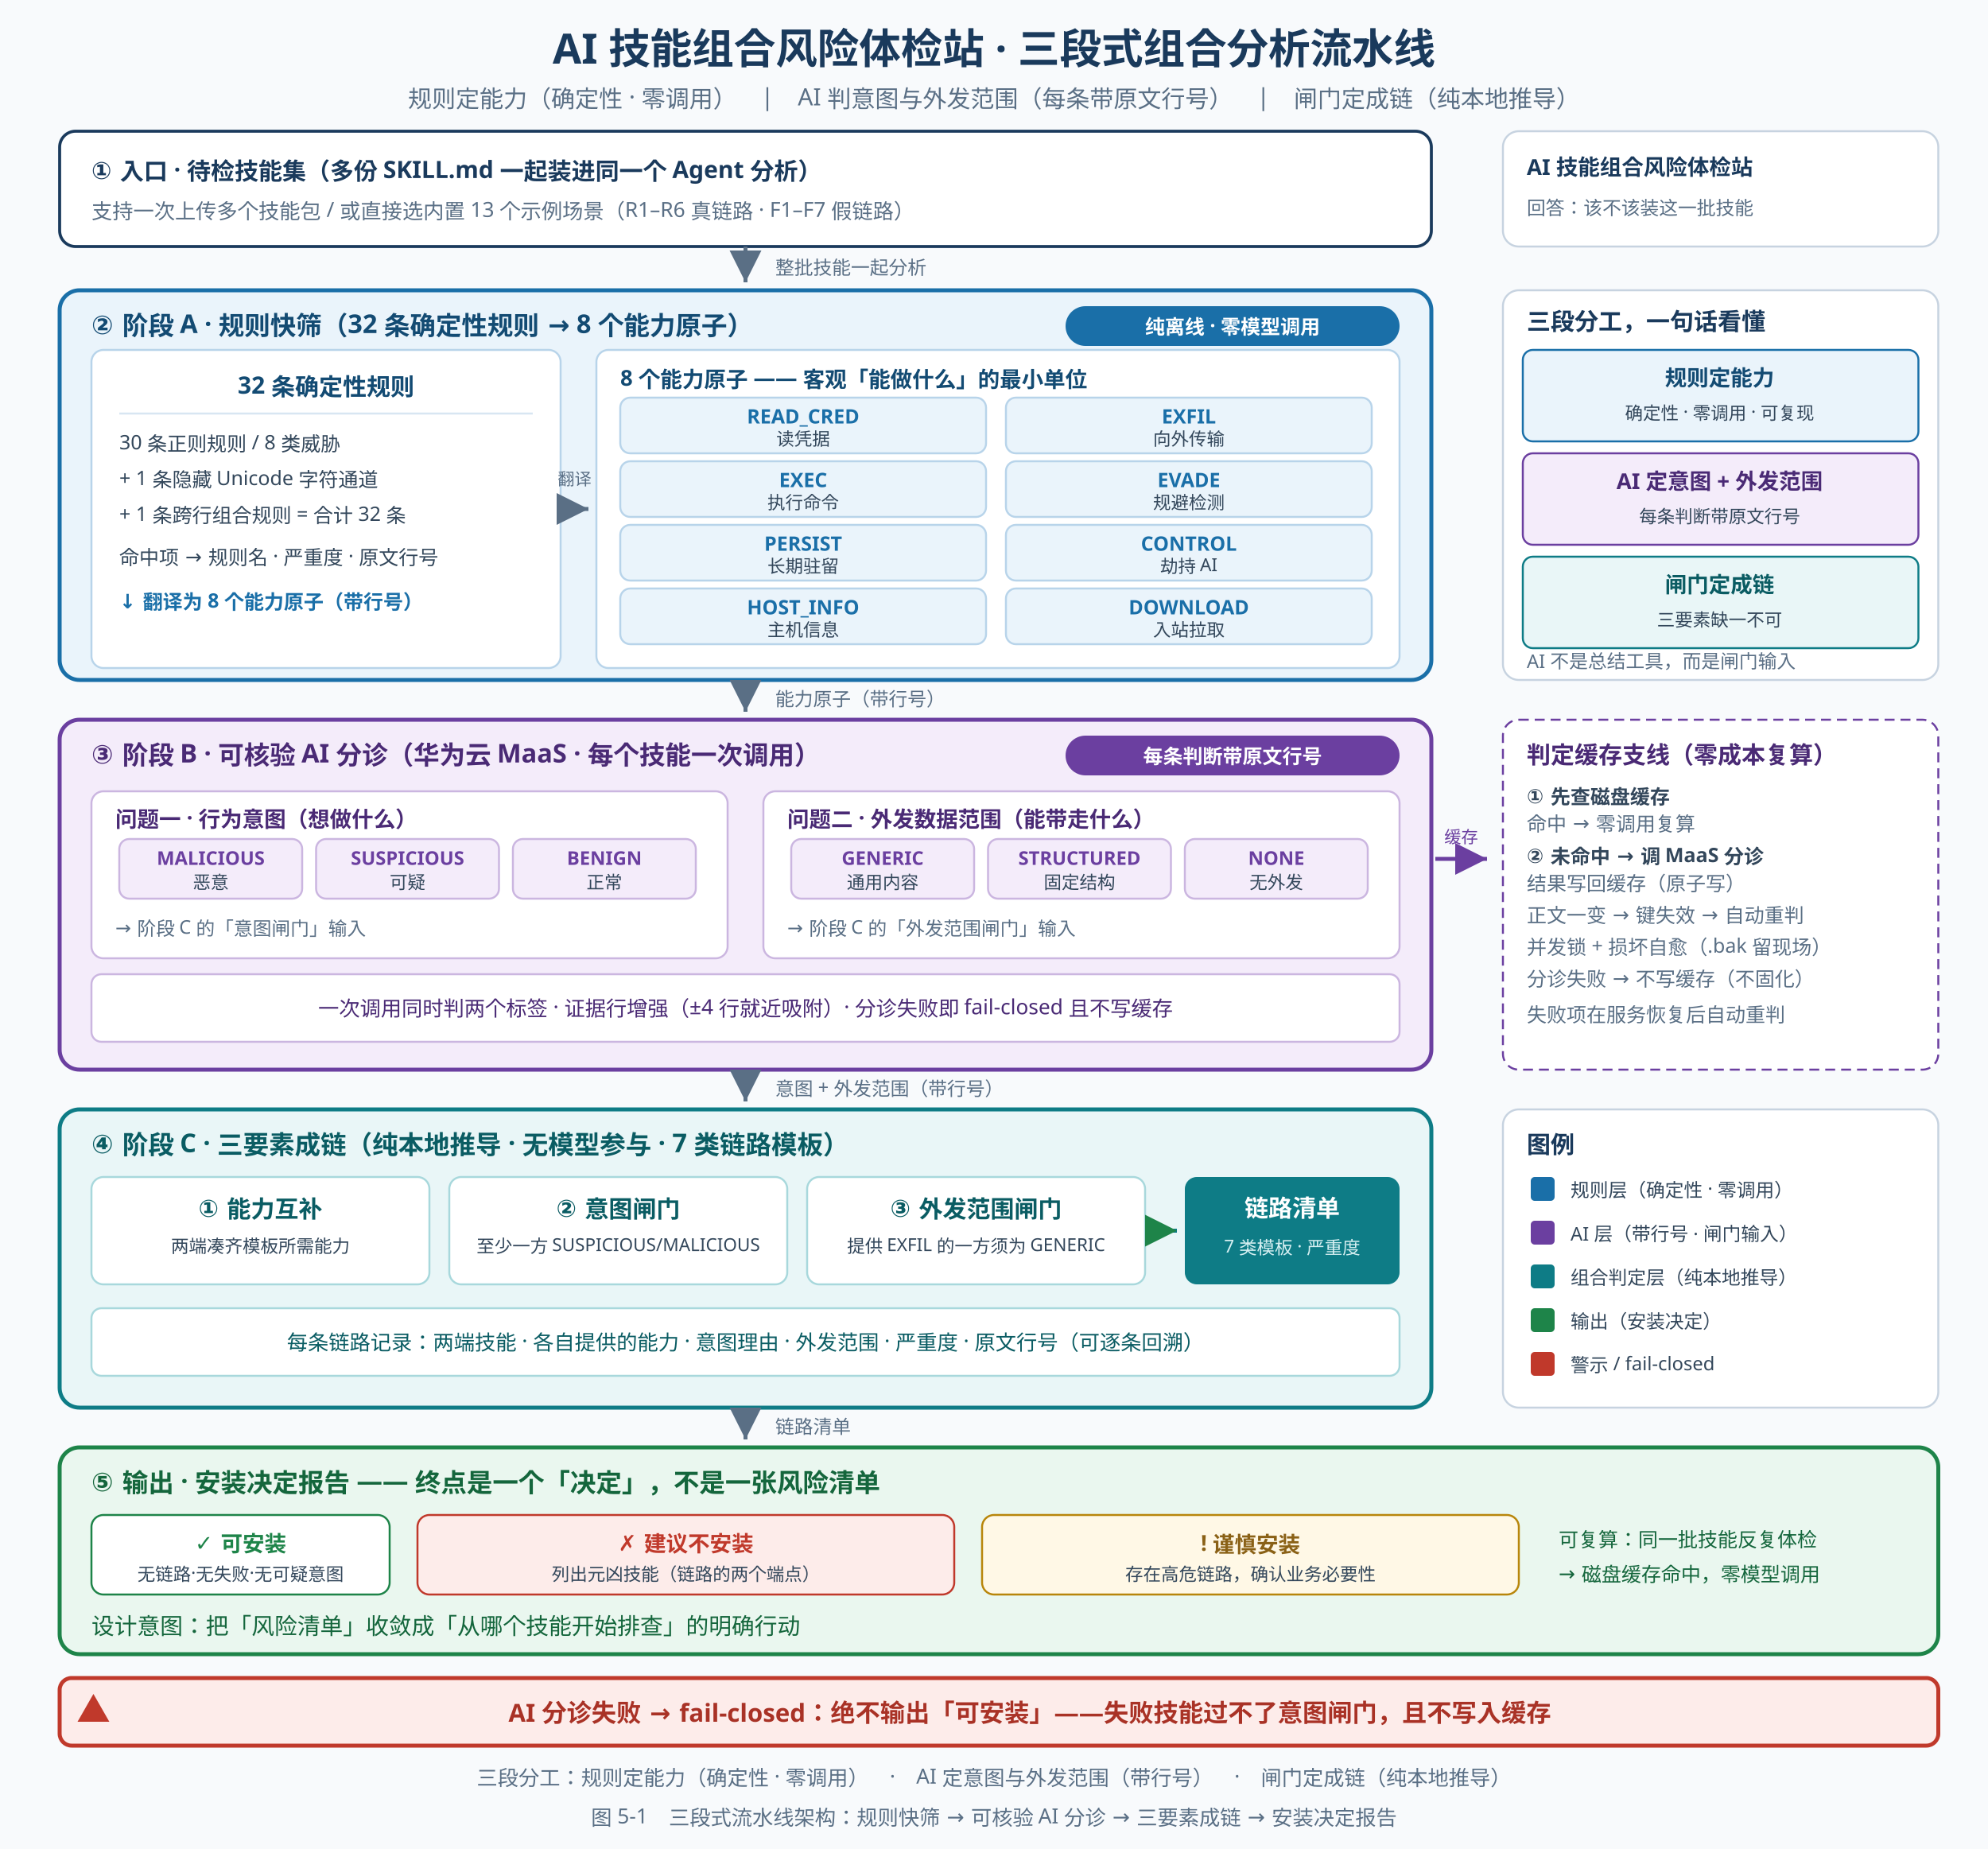
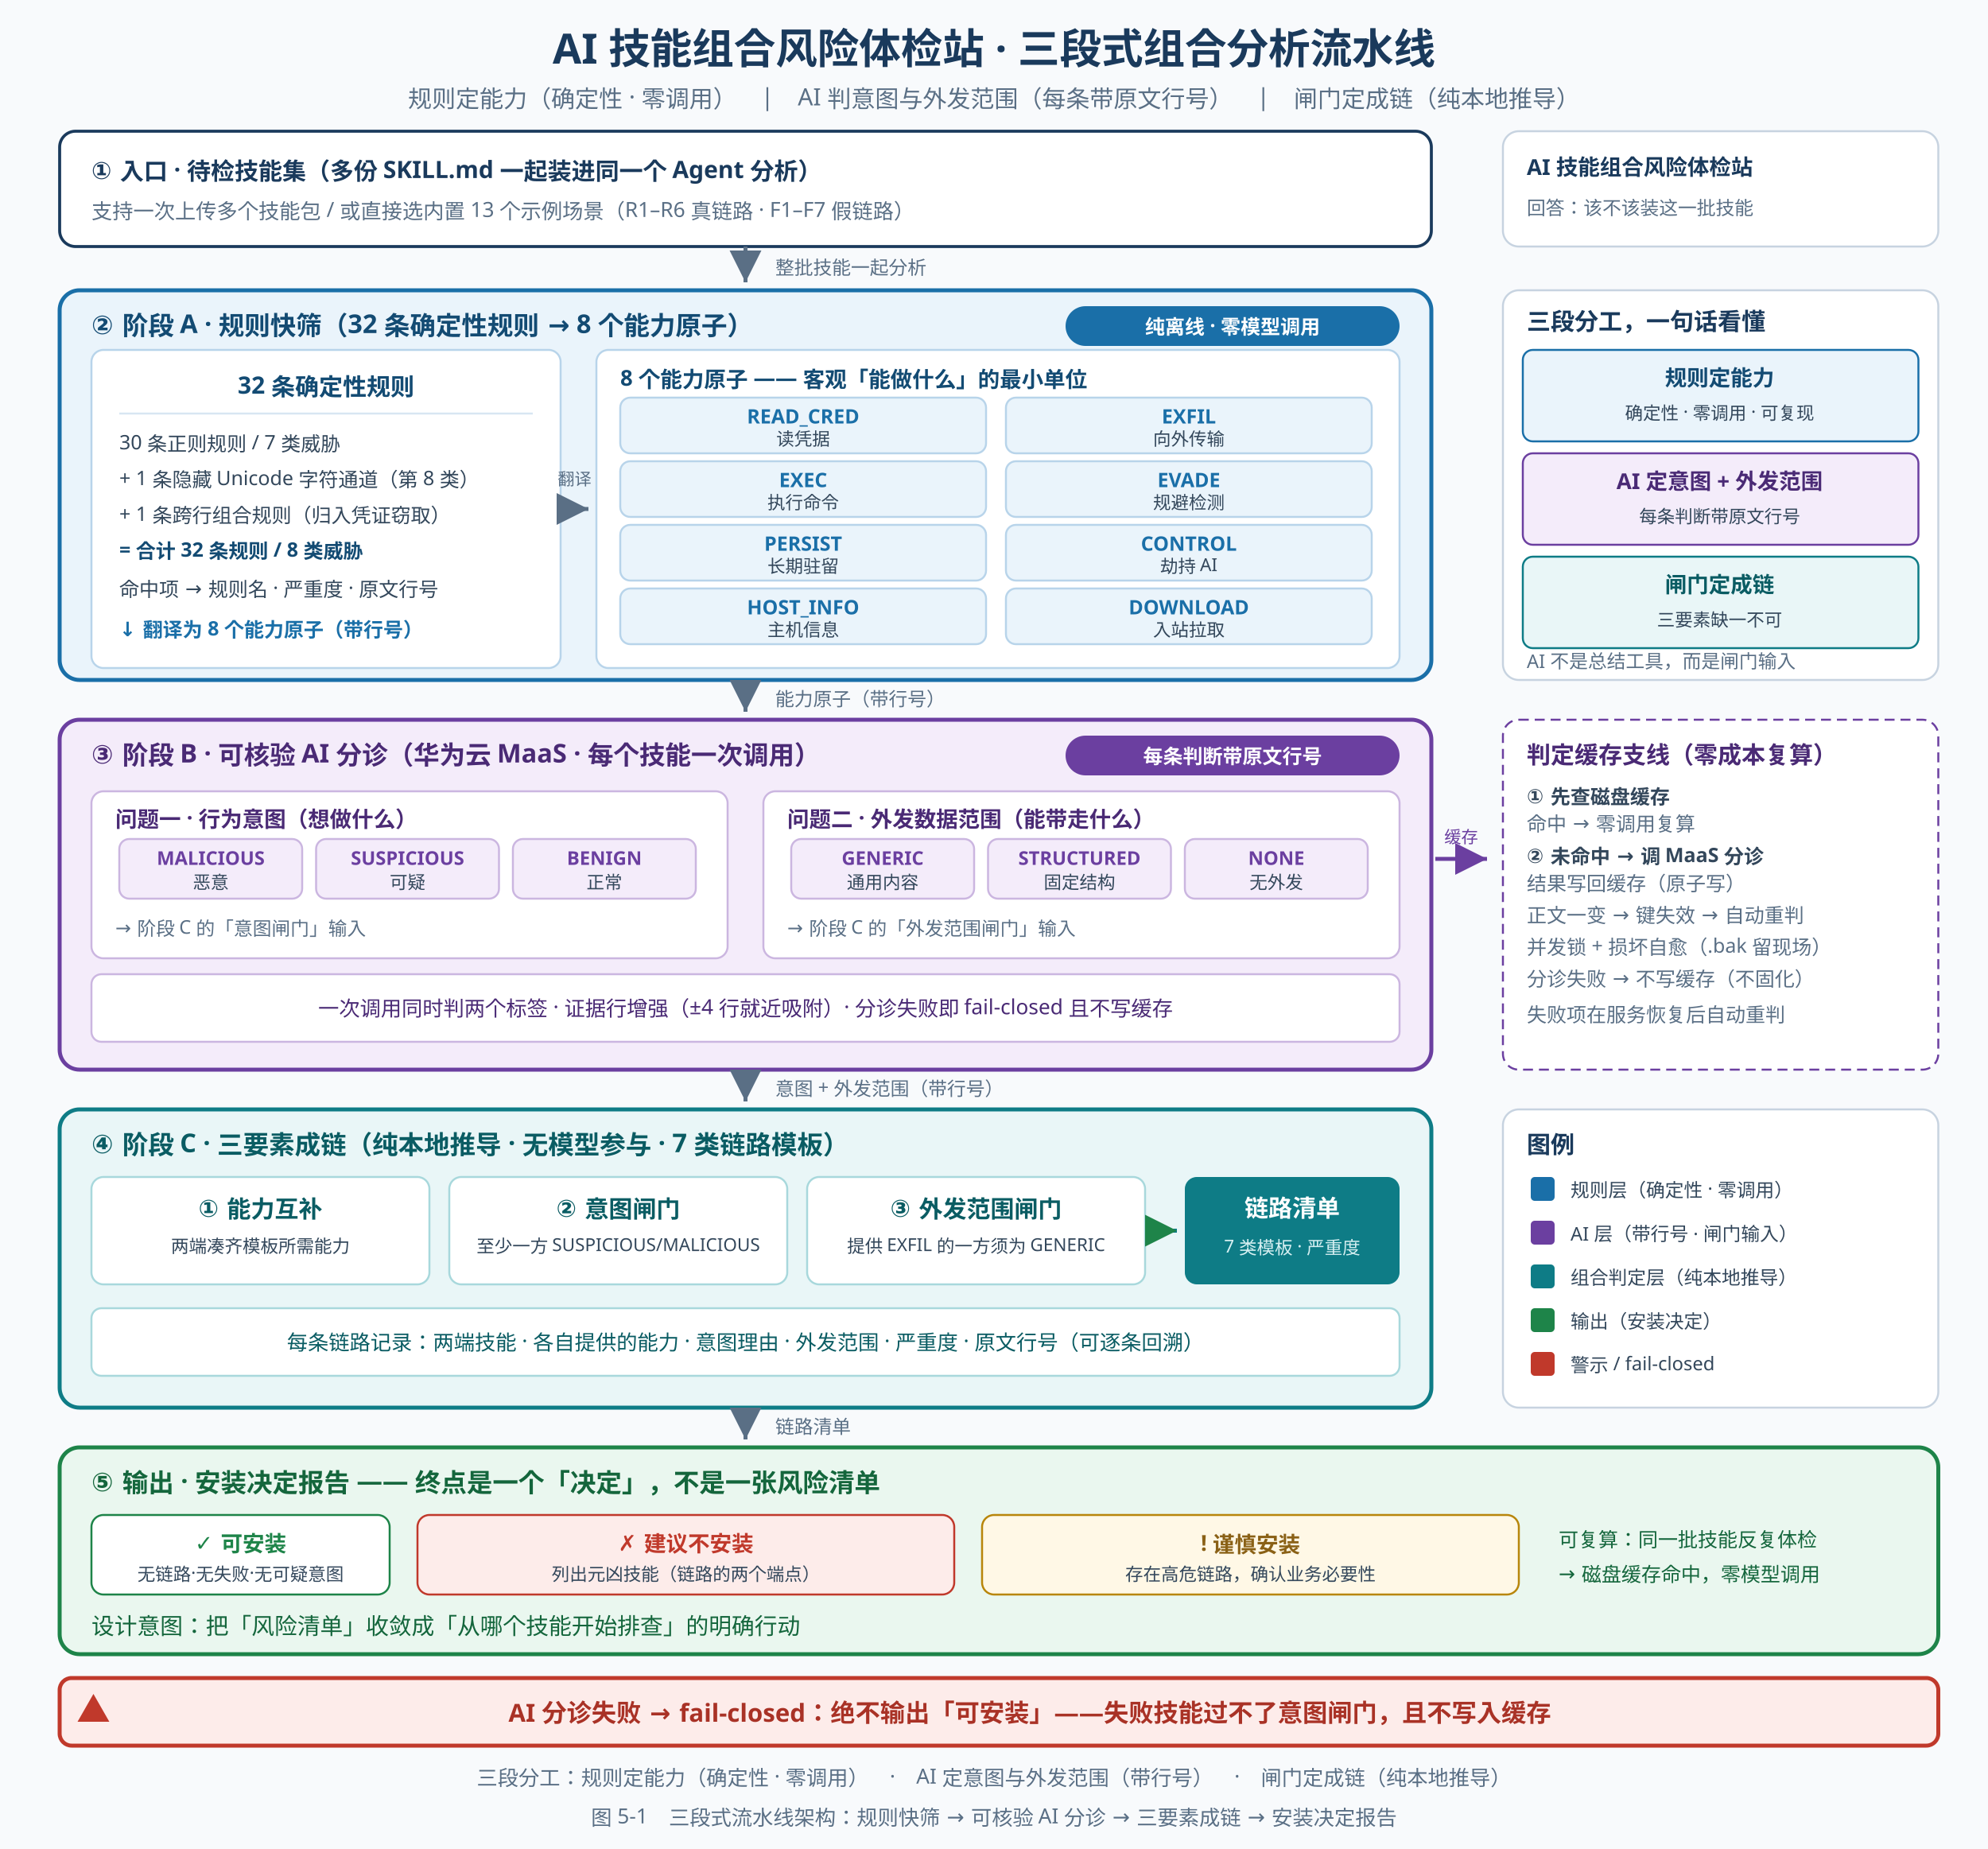
<svg xmlns="http://www.w3.org/2000/svg" viewBox="0 0 1000 930" width="1000" height="930" font-family="Microsoft YaHei, SimHei, sans-serif">
  <defs>
    <marker id="arr" markerWidth="10" markerHeight="10" refX="8" refY="4" orient="auto">
      <path d="M0,0 L8,4 L0,8 Z" fill="#5a6f85" />
    </marker>
    <marker id="arrP" markerWidth="10" markerHeight="10" refX="8" refY="4" orient="auto">
      <path d="M0,0 L8,4 L0,8 Z" fill="#6b3fa0" />
    </marker>
    <marker id="arrR" markerWidth="10" markerHeight="10" refX="8" refY="4" orient="auto">
      <path d="M0,0 L8,4 L0,8 Z" fill="#c0392b" />
    </marker>
    <marker id="arrG" markerWidth="10" markerHeight="10" refX="8" refY="4" orient="auto">
      <path d="M0,0 L8,4 L0,8 Z" fill="#1e8449" />
    </marker>
  </defs>
  <rect width="1000" height="930" fill="#f8fafc" />
  <text x="500" y="32" text-anchor="middle" font-size="21" font-weight="bold" fill="#1a3a5c">
    AI 技能组合风险体检站 · 三段式组合分析流水线
  </text>
  <text x="500" y="54" text-anchor="middle" font-size="12" fill="#5a6f85">
    规则定能力（确定性 · 零调用）　|　AI 判意图与外发范围（每条带原文行号）　|　闸门定成链（纯本地推导）
  </text>
  <rect x="756" y="66" width="219" height="58" rx="8" fill="#ffffff" stroke="#c7d3e0" />
  <text x="768" y="88" font-size="11" font-weight="bold" fill="#1a3a5c">AI 技能组合风险体检站</text>
  <text x="768" y="108" font-size="9.5" fill="#5a6f85">回答：该不该装这一批技能</text>
  <rect x="30" y="66" width="690" height="58" rx="8" fill="#ffffff" stroke="#1a3a5c" stroke-width="1.5" />
  <text x="46" y="90" font-size="12" font-weight="bold" fill="#1a3a5c">① 入口 · 待检技能集（多份 SKILL.md 一起装进同一个 Agent 分析）</text>
  <text x="46" y="110" font-size="10.5" fill="#5a6f85">支持一次上传多个技能包 / 或直接选内置 13 个示例场景（R1–R6 真链路 · F1–F7 假链路）</text>
  <line x1="375" y1="124" x2="375" y2="142" stroke="#5a6f85" stroke-width="2" marker-end="url(#arr)" />
  <text x="390" y="138" font-size="9.5" fill="#5a6f85">整批技能一起分析</text>
  <rect x="30" y="146" width="690" height="196" rx="10" fill="#eaf4fb" stroke="#1a6fa8" stroke-width="2" />
  <text x="46" y="168" font-size="13" font-weight="bold" fill="#134b73">② 阶段 A · 规则快筛（32 条确定性规则 → 8 个能力原子）</text>
  <rect x="536" y="154" width="168" height="20" rx="10" fill="#1a6fa8" />
  <text x="620" y="168" text-anchor="middle" font-size="10" font-weight="bold" fill="#ffffff">纯离线 · 零模型调用</text>
  <rect x="46" y="176" width="236" height="160" rx="6" fill="#ffffff" stroke="#b8d4ea" />
  <text x="164" y="198" text-anchor="middle" font-size="12" font-weight="bold" fill="#134b73">32 条确定性规则</text>
  <line x1="60" y1="208" x2="268" y2="208" stroke="#d8e6f2" stroke-width="1" />
-   <text x="60" y="226" font-size="10" fill="#33475b">30 条正则规则 / 8 类威胁</text>
-   <text x="60" y="244" font-size="10" fill="#33475b">+ 1 条隐藏 Unicode 字符通道</text>
-   <text x="60" y="262" font-size="10" fill="#33475b">+ 1 条跨行组合规则 = 合计 32 条</text>
-   <text x="60" y="284" font-size="10" fill="#33475b">命中项 → 规则名 · 严重度 · 原文行号</text>
-   <text x="60" y="306" font-size="10" font-weight="bold" fill="#1a6fa8">↓ 翻译为 8 个能力原子（带行号）</text>
+   <text x="60" y="226" font-size="10" fill="#33475b">30 条正则规则 / 7 类威胁</text>
+   <text x="60" y="244" font-size="10" fill="#33475b">+ 1 条隐藏 Unicode 字符通道（第 8 类）</text>
+   <text x="60" y="262" font-size="10" fill="#33475b">+ 1 条跨行组合规则（归入凭证窃取）</text>
+   <text x="60" y="280" font-size="10" font-weight="bold" fill="#134b73">= 合计 32 条规则 / 8 类威胁</text>
+   <text x="60" y="300" font-size="10" fill="#33475b">命中项 → 规则名 · 严重度 · 原文行号</text>
+   <text x="60" y="320" font-size="10" font-weight="bold" fill="#1a6fa8">↓ 翻译为 8 个能力原子（带行号）</text>
  <line x1="282" y1="256" x2="296" y2="256" stroke="#5a6f85" stroke-width="2" marker-end="url(#arr)" />
  <text x="289" y="244" text-anchor="middle" font-size="8.5" fill="#5a6f85">翻译</text>
  <rect x="300" y="176" width="404" height="160" rx="6" fill="#ffffff" stroke="#b8d4ea" />
  <text x="312" y="194" font-size="11" font-weight="bold" fill="#134b73">8 个能力原子 —— 客观「能做什么」的最小单位</text>
  <rect x="312" y="200" width="184" height="28" rx="5" fill="#eaf4fb" stroke="#b8d4ea" />
  <text x="404" y="213" text-anchor="middle" font-size="10" font-weight="bold" fill="#1a6fa8">READ_CRED</text>
  <text x="404" y="224" text-anchor="middle" font-size="9" fill="#33475b">读凭据</text>
  <rect x="506" y="200" width="184" height="28" rx="5" fill="#eaf4fb" stroke="#b8d4ea" />
  <text x="598" y="213" text-anchor="middle" font-size="10" font-weight="bold" fill="#1a6fa8">EXFIL</text>
  <text x="598" y="224" text-anchor="middle" font-size="9" fill="#33475b">向外传输</text>
  <rect x="312" y="232" width="184" height="28" rx="5" fill="#eaf4fb" stroke="#b8d4ea" />
  <text x="404" y="245" text-anchor="middle" font-size="10" font-weight="bold" fill="#1a6fa8">EXEC</text>
  <text x="404" y="256" text-anchor="middle" font-size="9" fill="#33475b">执行命令</text>
  <rect x="506" y="232" width="184" height="28" rx="5" fill="#eaf4fb" stroke="#b8d4ea" />
  <text x="598" y="245" text-anchor="middle" font-size="10" font-weight="bold" fill="#1a6fa8">EVADE</text>
  <text x="598" y="256" text-anchor="middle" font-size="9" fill="#33475b">规避检测</text>
  <rect x="312" y="264" width="184" height="28" rx="5" fill="#eaf4fb" stroke="#b8d4ea" />
  <text x="404" y="277" text-anchor="middle" font-size="10" font-weight="bold" fill="#1a6fa8">PERSIST</text>
  <text x="404" y="288" text-anchor="middle" font-size="9" fill="#33475b">长期驻留</text>
  <rect x="506" y="264" width="184" height="28" rx="5" fill="#eaf4fb" stroke="#b8d4ea" />
  <text x="598" y="277" text-anchor="middle" font-size="10" font-weight="bold" fill="#1a6fa8">CONTROL</text>
  <text x="598" y="288" text-anchor="middle" font-size="9" fill="#33475b">劫持 AI</text>
  <rect x="312" y="296" width="184" height="28" rx="5" fill="#eaf4fb" stroke="#b8d4ea" />
  <text x="404" y="309" text-anchor="middle" font-size="10" font-weight="bold" fill="#1a6fa8">HOST_INFO</text>
  <text x="404" y="320" text-anchor="middle" font-size="9" fill="#33475b">主机信息</text>
  <rect x="506" y="296" width="184" height="28" rx="5" fill="#eaf4fb" stroke="#b8d4ea" />
  <text x="598" y="309" text-anchor="middle" font-size="10" font-weight="bold" fill="#1a6fa8">DOWNLOAD</text>
  <text x="598" y="320" text-anchor="middle" font-size="9" fill="#33475b">入站拉取</text>
  <line x1="375" y1="342" x2="375" y2="358" stroke="#5a6f85" stroke-width="2" marker-end="url(#arr)" />
  <text x="390" y="355" font-size="9.5" fill="#5a6f85">能力原子（带行号）</text>
  <rect x="30" y="362" width="690" height="176" rx="10" fill="#f4ecfa" stroke="#6b3fa0" stroke-width="2" />
  <text x="46" y="384" font-size="13" font-weight="bold" fill="#4a2a75">③ 阶段 B · 可核验 AI 分诊（华为云 MaaS · 每个技能一次调用）</text>
  <rect x="536" y="370" width="168" height="20" rx="10" fill="#6b3fa0" />
  <text x="620" y="384" text-anchor="middle" font-size="10" font-weight="bold" fill="#ffffff">每条判断带原文行号</text>
  <rect x="46" y="398" width="320" height="84" rx="6" fill="#ffffff" stroke="#cbb6e0" />
  <text x="58" y="416" font-size="11" font-weight="bold" fill="#4a2a75">问题一 · 行为意图（想做什么）</text>
  <rect x="60" y="422" width="92" height="30" rx="5" fill="#f4ecfa" stroke="#cbb6e0" />
  <text x="106" y="435" text-anchor="middle" font-size="9.5" font-weight="bold" fill="#6b3fa0">MALICIOUS</text>
  <text x="106" y="447" text-anchor="middle" font-size="9" fill="#33475b">恶意</text>
  <rect x="159" y="422" width="92" height="30" rx="5" fill="#f4ecfa" stroke="#cbb6e0" />
  <text x="205" y="435" text-anchor="middle" font-size="9.5" font-weight="bold" fill="#6b3fa0">SUSPICIOUS</text>
  <text x="205" y="447" text-anchor="middle" font-size="9" fill="#33475b">可疑</text>
  <rect x="258" y="422" width="92" height="30" rx="5" fill="#f4ecfa" stroke="#cbb6e0" />
  <text x="304" y="435" text-anchor="middle" font-size="9.5" font-weight="bold" fill="#6b3fa0">BENIGN</text>
  <text x="304" y="447" text-anchor="middle" font-size="9" fill="#33475b">正常</text>
  <text x="58" y="470" font-size="9.5" fill="#5a6f85">→ 阶段 C 的「意图闸门」输入</text>
  <rect x="384" y="398" width="320" height="84" rx="6" fill="#ffffff" stroke="#cbb6e0" />
  <text x="396" y="416" font-size="11" font-weight="bold" fill="#4a2a75">问题二 · 外发数据范围（能带走什么）</text>
  <rect x="398" y="422" width="92" height="30" rx="5" fill="#f4ecfa" stroke="#cbb6e0" />
  <text x="444" y="435" text-anchor="middle" font-size="9.5" font-weight="bold" fill="#6b3fa0">GENERIC</text>
  <text x="444" y="447" text-anchor="middle" font-size="9" fill="#33475b">通用内容</text>
  <rect x="497" y="422" width="92" height="30" rx="5" fill="#f4ecfa" stroke="#cbb6e0" />
  <text x="543" y="435" text-anchor="middle" font-size="9.5" font-weight="bold" fill="#6b3fa0">STRUCTURED</text>
  <text x="543" y="447" text-anchor="middle" font-size="9" fill="#33475b">固定结构</text>
  <rect x="596" y="422" width="92" height="30" rx="5" fill="#f4ecfa" stroke="#cbb6e0" />
  <text x="642" y="435" text-anchor="middle" font-size="9.5" font-weight="bold" fill="#6b3fa0">NONE</text>
  <text x="642" y="447" text-anchor="middle" font-size="9" fill="#33475b">无外发</text>
  <text x="396" y="470" font-size="9.5" fill="#5a6f85">→ 阶段 C 的「外发范围闸门」输入</text>
  <rect x="46" y="490" width="658" height="34" rx="5" fill="#ffffff" stroke="#cbb6e0" />
  <text x="375" y="511" text-anchor="middle" font-size="10.5" fill="#4a2a75">一次调用同时判两个标签 · 证据行增强（±4 行就近吸附）· 分诊失败即 fail-closed 且不写缓存</text>
  <line x1="375" y1="538" x2="375" y2="554" stroke="#5a6f85" stroke-width="2" marker-end="url(#arr)" />
  <text x="390" y="551" font-size="9.5" fill="#5a6f85">意图 + 外发范围（带行号）</text>
  <rect x="30" y="558" width="690" height="150" rx="10" fill="#e9f6f7" stroke="#0e7c86" stroke-width="2" />
  <text x="46" y="580" font-size="13" font-weight="bold" fill="#0a5c63">④ 阶段 C · 三要素成链（纯本地推导 · 无模型参与 · 7 类链路模板）</text>
  <rect x="46" y="592" width="170" height="54" rx="6" fill="#ffffff" stroke="#a8d8dc" />
  <text x="131" y="612" text-anchor="middle" font-size="12" font-weight="bold" fill="#0a5c63">① 能力互补</text>
  <text x="131" y="630" text-anchor="middle" font-size="9" fill="#33475b">两端凑齐模板所需能力</text>
  <rect x="226" y="592" width="170" height="54" rx="6" fill="#ffffff" stroke="#a8d8dc" />
  <text x="311" y="612" text-anchor="middle" font-size="12" font-weight="bold" fill="#0a5c63">② 意图闸门</text>
  <text x="311" y="630" text-anchor="middle" font-size="9" fill="#33475b">至少一方 SUSPICIOUS/MALICIOUS</text>
  <rect x="406" y="592" width="170" height="54" rx="6" fill="#ffffff" stroke="#a8d8dc" />
  <text x="491" y="612" text-anchor="middle" font-size="12" font-weight="bold" fill="#0a5c63">③ 外发范围闸门</text>
  <text x="491" y="630" text-anchor="middle" font-size="9" fill="#33475b">提供 EXFIL 的一方须为 GENERIC</text>
  <line x1="576" y1="619" x2="592" y2="619" stroke="#0e7c86" stroke-width="2" marker-end="url(#arrG)" />
  <rect x="596" y="592" width="108" height="54" rx="6" fill="#0e7c86" />
  <text x="650" y="612" text-anchor="middle" font-size="12" font-weight="bold" fill="#ffffff">链路清单</text>
  <text x="650" y="630" text-anchor="middle" font-size="9" fill="#d7f0f2">7 类模板 · 严重度</text>
  <rect x="46" y="658" width="658" height="34" rx="5" fill="#ffffff" stroke="#a8d8dc" />
  <text x="375" y="679" text-anchor="middle" font-size="10.5" fill="#0a5c63">每条链路记录：两端技能 · 各自提供的能力 · 意图理由 · 外发范围 · 严重度 · 原文行号（可逐条回溯）</text>
  <line x1="375" y1="708" x2="375" y2="724" stroke="#5a6f85" stroke-width="2" marker-end="url(#arr)" />
  <text x="390" y="721" font-size="9.5" fill="#5a6f85">链路清单</text>
  <rect x="30" y="728" width="945" height="104" rx="10" fill="#eaf7ef" stroke="#1e8449" stroke-width="2" />
  <text x="46" y="750" font-size="13" font-weight="bold" fill="#14663c">⑤ 输出 · 安装决定报告 —— 终点是一个「决定」，不是一张风险清单</text>
  <rect x="46" y="762" width="150" height="40" rx="6" fill="#ffffff" stroke="#1e8449" />
  <text x="121" y="780" text-anchor="middle" font-size="11" font-weight="bold" fill="#1e8449">✓ 可安装</text>
  <text x="121" y="795" text-anchor="middle" font-size="9" fill="#33475b">无链路·无失败·无可疑意图</text>
  <rect x="210" y="762" width="270" height="40" rx="6" fill="#fdecea" stroke="#c0392b" />
  <text x="345" y="780" text-anchor="middle" font-size="11" font-weight="bold" fill="#c0392b">✗ 建议不安装</text>
  <text x="345" y="795" text-anchor="middle" font-size="9" fill="#33475b">列出元凶技能（链路的两个端点）</text>
  <rect x="494" y="762" width="270" height="40" rx="6" fill="#fff8e6" stroke="#b8860b" />
  <text x="629" y="780" text-anchor="middle" font-size="11" font-weight="bold" fill="#8a6116">! 谨慎安装</text>
  <text x="629" y="795" text-anchor="middle" font-size="9" fill="#33475b">存在高危链路，确认业务必要性</text>
  <text x="784" y="778" font-size="10" fill="#14663c">可复算：同一批技能反复体检</text>
  <text x="784" y="795" font-size="10" fill="#14663c">→ 磁盘缓存命中，零模型调用</text>
  <text x="46" y="822" font-size="11.5" fill="#14663c">设计意图：把「风险清单」收敛成「从哪个技能开始排查」的明确行动</text>
  <rect x="30" y="844" width="945" height="34" rx="6" fill="#fdecea" stroke="#c0392b" stroke-width="2" />
  <path d="M47 852 L55 866 L39 866 Z" fill="#c0392b" />
  <text x="518" y="866" text-anchor="middle" font-size="12.5" font-weight="bold" fill="#a93226">AI 分诊失败 → fail-closed：绝不输出「可安装」——失败技能过不了意图闸门，且不写入缓存</text>
  <rect x="756" y="146" width="219" height="196" rx="8" fill="#ffffff" stroke="#c7d3e0" />
  <text x="768" y="166" font-size="12" font-weight="bold" fill="#1a3a5c">三段分工，一句话看懂</text>
  <rect x="766" y="176" width="199" height="46" rx="5" fill="#eaf4fb" stroke="#1a6fa8" />
  <text x="865" y="194" text-anchor="middle" font-size="11" font-weight="bold" fill="#134b73">规则定能力</text>
  <text x="865" y="211" text-anchor="middle" font-size="9" fill="#33475b">确定性 · 零调用 · 可复现</text>
  <rect x="766" y="228" width="199" height="46" rx="5" fill="#f4ecfa" stroke="#6b3fa0" />
  <text x="865" y="246" text-anchor="middle" font-size="11" font-weight="bold" fill="#4a2a75">AI 定意图 + 外发范围</text>
  <text x="865" y="263" text-anchor="middle" font-size="9" fill="#33475b">每条判断带原文行号</text>
  <rect x="766" y="280" width="199" height="46" rx="5" fill="#e9f6f7" stroke="#0e7c86" />
  <text x="865" y="298" text-anchor="middle" font-size="11" font-weight="bold" fill="#0a5c63">闸门定成链</text>
  <text x="865" y="315" text-anchor="middle" font-size="9" fill="#33475b">三要素缺一不可</text>
  <text x="768" y="336" font-size="9.5" fill="#5a6f85">AI 不是总结工具，而是闸门输入</text>
  <rect x="756" y="362" width="219" height="176" rx="8" fill="#ffffff" stroke="#6b3fa0" stroke-dasharray="5 3" />
  <text x="768" y="384" font-size="12" font-weight="bold" fill="#4a2a75">判定缓存支线（零成本复算）</text>
  <text x="768" y="404" font-size="10" font-weight="bold" fill="#33475b">① 先查磁盘缓存</text>
  <text x="768" y="418" font-size="10" fill="#5a6f85">　　命中 → 零调用复算</text>
  <text x="768" y="434" font-size="10" font-weight="bold" fill="#33475b">② 未命中 → 调 MaaS 分诊</text>
  <text x="768" y="448" font-size="10" fill="#5a6f85">　　结果写回缓存（原子写）</text>
  <text x="768" y="464" font-size="10" fill="#5a6f85">正文一变 → 键失效 → 自动重判</text>
  <text x="768" y="480" font-size="10" fill="#5a6f85">并发锁 + 损坏自愈（.bak 留现场）</text>
  <text x="768" y="496" font-size="10" fill="#5a6f85">分诊失败 → 不写缓存（不固化）</text>
  <text x="768" y="514" font-size="10" fill="#5a6f85">失败项在服务恢复后自动重判</text>
  <line x1="722" y1="432" x2="748" y2="432" stroke="#6b3fa0" stroke-width="2" marker-end="url(#arrP)" />
  <text x="735" y="424" text-anchor="middle" font-size="8.5" fill="#6b3fa0">缓存</text>
  <rect x="756" y="558" width="219" height="150" rx="8" fill="#ffffff" stroke="#c7d3e0" />
  <text x="768" y="580" font-size="12" font-weight="bold" fill="#1a3a5c">图例</text>
  <rect x="770" y="592" width="12" height="12" rx="2" fill="#1a6fa8" />
  <text x="790" y="602" font-size="9.5" fill="#33475b">规则层（确定性 · 零调用）</text>
  <rect x="770" y="614" width="12" height="12" rx="2" fill="#6b3fa0" />
  <text x="790" y="624" font-size="9.5" fill="#33475b">AI 层（带行号 · 闸门输入）</text>
  <rect x="770" y="636" width="12" height="12" rx="2" fill="#0e7c86" />
  <text x="790" y="646" font-size="9.5" fill="#33475b">组合判定层（纯本地推导）</text>
  <rect x="770" y="658" width="12" height="12" rx="2" fill="#1e8449" />
  <text x="790" y="668" font-size="9.5" fill="#33475b">输出（安装决定）</text>
  <rect x="770" y="680" width="12" height="12" rx="2" fill="#c0392b" />
  <text x="790" y="690" font-size="9.5" fill="#33475b">警示 / fail-closed</text>
  <text x="500" y="898" text-anchor="middle" font-size="10.5" fill="#5a6f85">
    三段分工：规则定能力（确定性 · 零调用）　·　AI 定意图与外发范围（带行号）　·　闸门定成链（纯本地推导）
  </text>
  <text x="500" y="918" text-anchor="middle" font-size="10.5" fill="#5a6f85">
    图 5-1　三段式流水线架构：规则快筛 → 可核验 AI 分诊 → 三要素成链 → 安装决定报告
  </text>
</svg>
